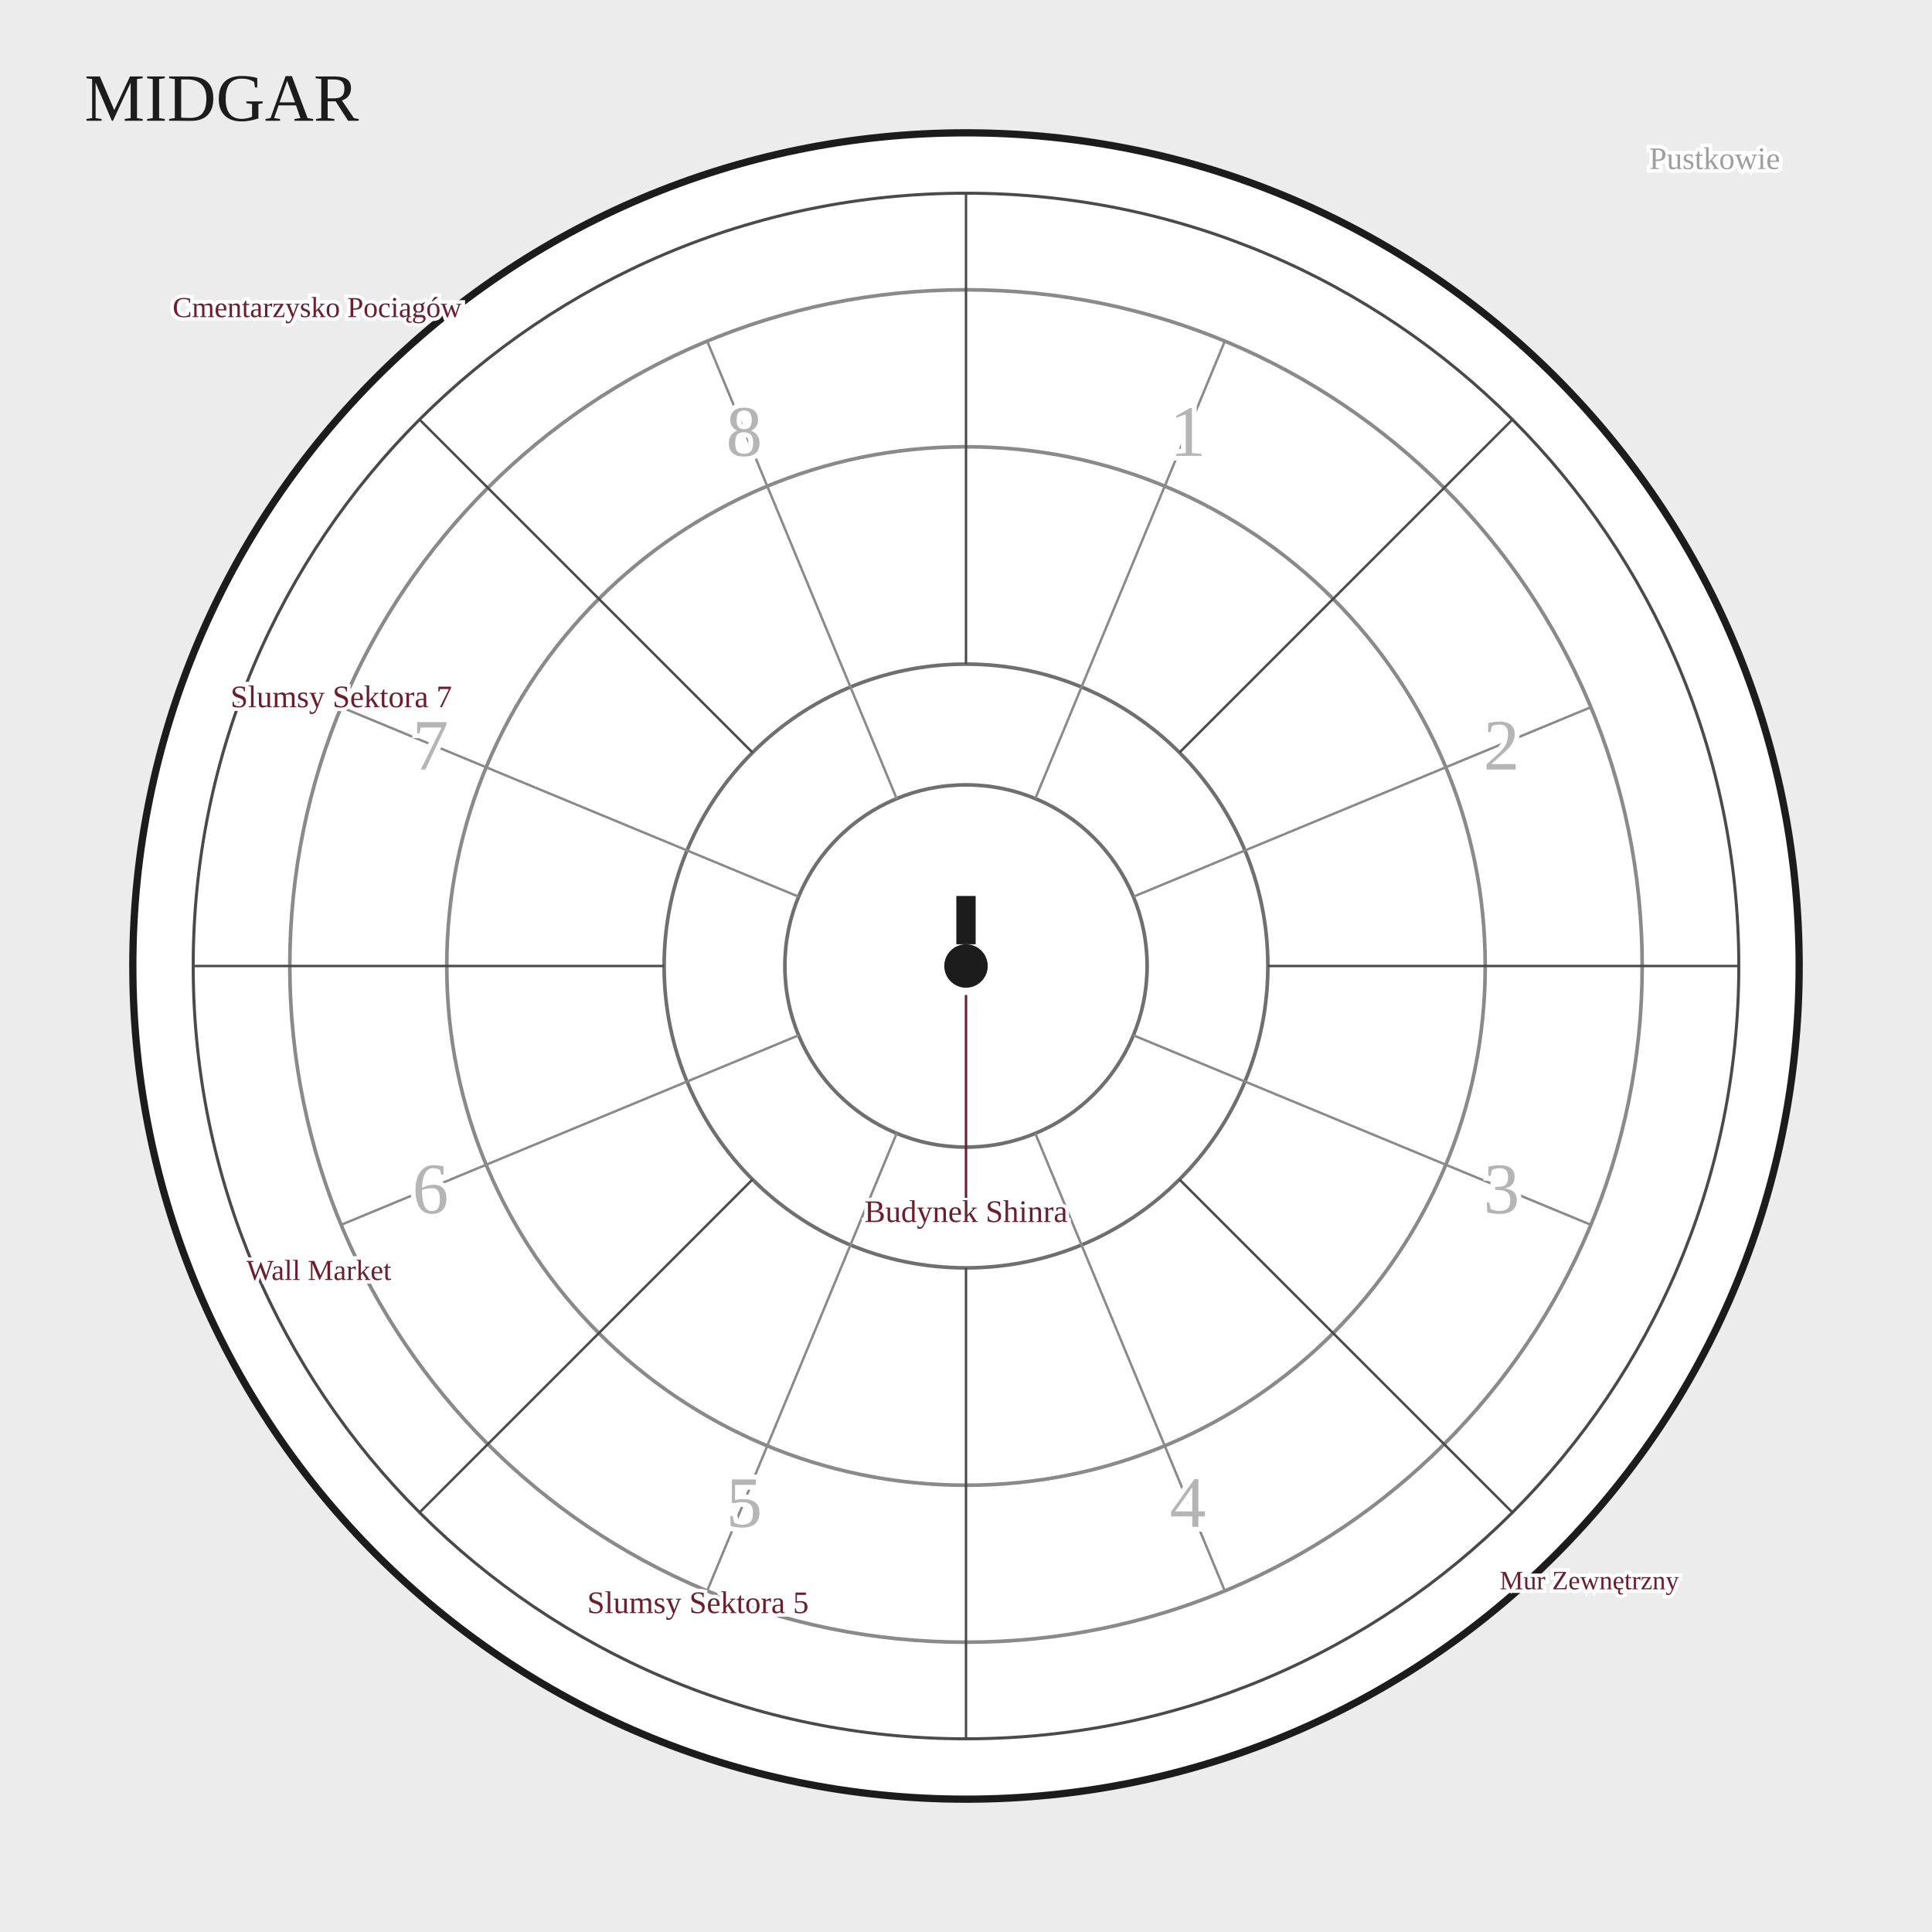
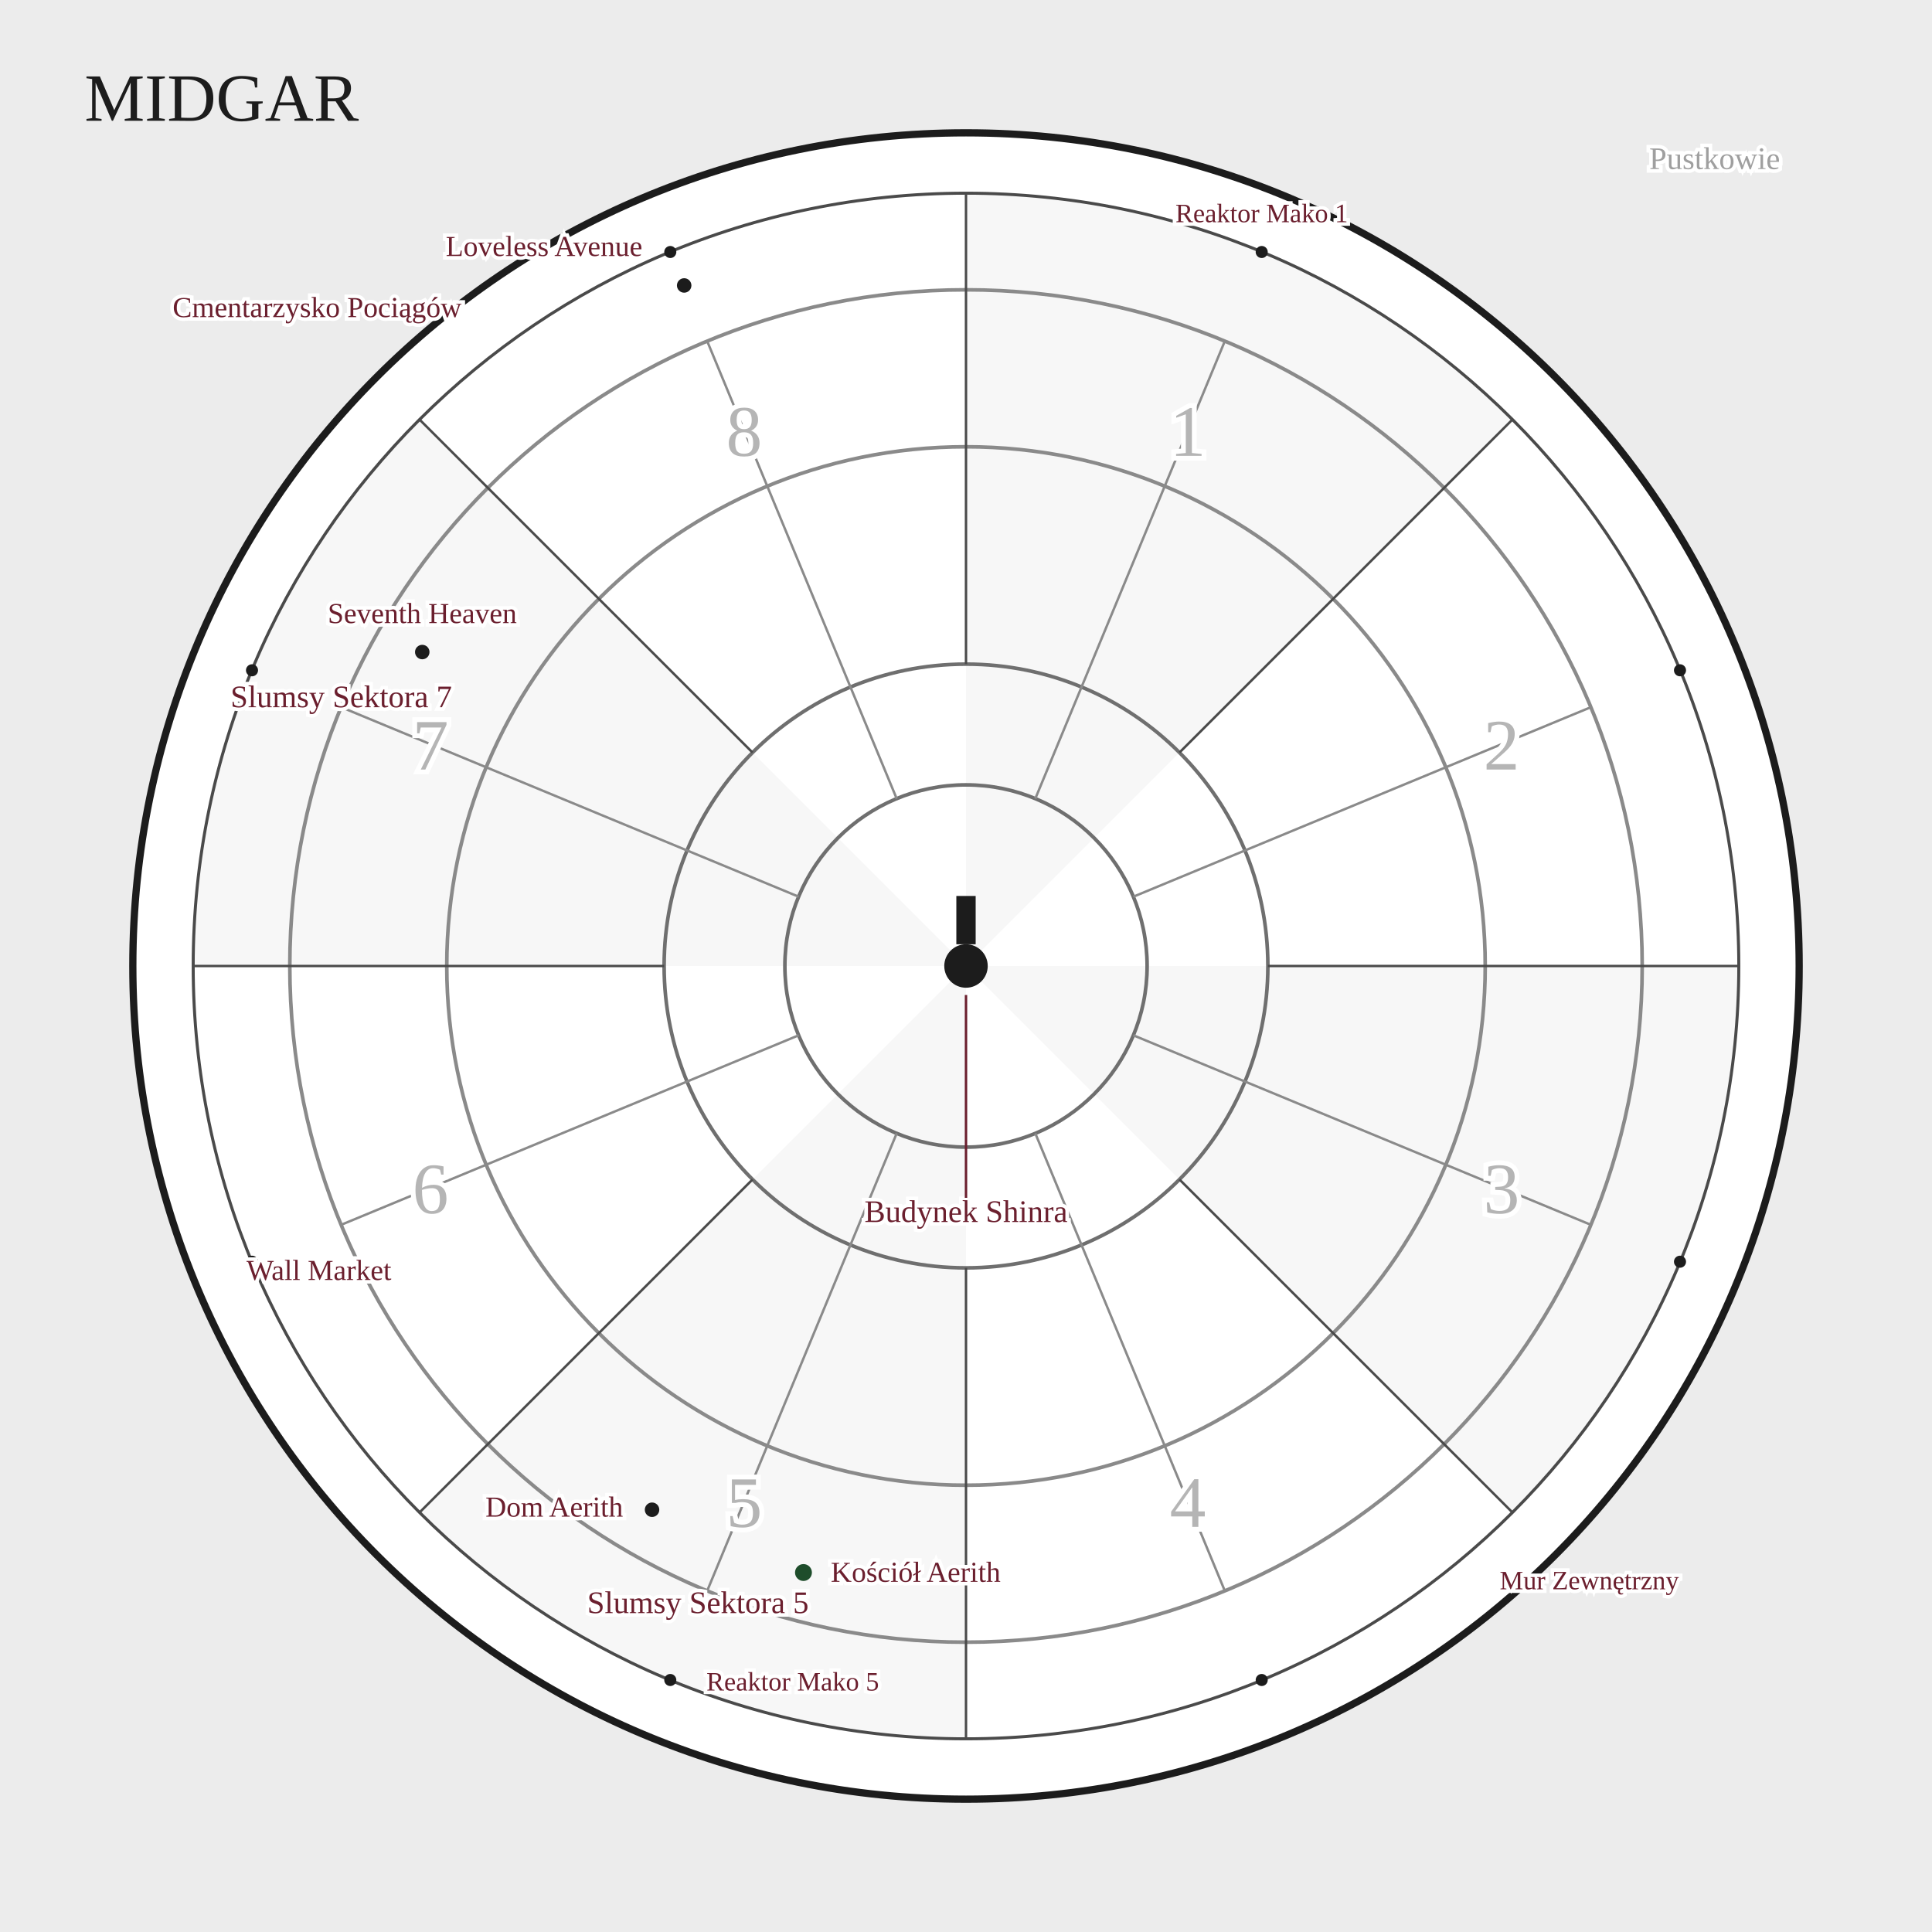
<svg xmlns="http://www.w3.org/2000/svg" viewBox="0 0 1600 1600" font-family="Georgia, 'Times New Roman', serif">
  <rect x="0" y="0" width="1600" height="1600" fill="#ececec" />
  <circle cx="800" cy="800" r="690" fill="#ffffff" stroke="none" />
+   <path d="M 800,800 L 800,160 A 640 640 0 0 1 1252.6,347.4 Z" fill="#f7f7f7" stroke="none" />
+   <path d="M 800,800 L 1440,800 A 640 640 0 0 1 1252.6,1252.6 Z" fill="#f7f7f7" stroke="none" />
+   <path d="M 800,800 L 800,1440 A 640 640 0 0 1 347.4,1252.6 Z" fill="#f7f7f7" stroke="none" />
+   <path d="M 800,800 L 160,800 A 640 640 0 0 1 347.4,347.4 Z" fill="#f7f7f7" stroke="none" />
  <circle cx="800" cy="800" r="690" fill="none" stroke="#1c1c1c" stroke-width="6" />
  <circle cx="800" cy="800" r="640" fill="none" stroke="#4a4a4a" stroke-width="2.5" />
  <circle cx="800" cy="800" r="560" fill="none" stroke="#8a8a8a" stroke-width="3" />
  <circle cx="800" cy="800" r="430" fill="none" stroke="#8a8a8a" stroke-width="3" />
  <circle cx="800" cy="800" r="250" fill="none" stroke="#6f6f6f" stroke-width="3" />
  <circle cx="800" cy="800" r="150" fill="none" stroke="#6f6f6f" stroke-width="3" />
  <path d="M 800,550 L 800,160" fill="none" stroke="#4a4a4a" stroke-width="2" />
  <path d="M 976.8,623.2 L 1252.6,347.4" fill="none" stroke="#4a4a4a" stroke-width="2" />
  <path d="M 1050,800 L 1440,800" fill="none" stroke="#4a4a4a" stroke-width="2" />
  <path d="M 976.8,976.8 L 1252.6,1252.6" fill="none" stroke="#4a4a4a" stroke-width="2" />
  <path d="M 800,1050 L 800,1440" fill="none" stroke="#4a4a4a" stroke-width="2" />
  <path d="M 623.2,976.8 L 347.4,1252.6" fill="none" stroke="#4a4a4a" stroke-width="2" />
  <path d="M 550,800 L 160,800" fill="none" stroke="#4a4a4a" stroke-width="2" />
  <path d="M 623.2,623.2 L 347.4,347.4" fill="none" stroke="#4a4a4a" stroke-width="2" />
  <path d="M 857.4,661.4 L 1014.3,282.6" fill="none" stroke="#8a8a8a" stroke-width="2" />
  <path d="M 938.6,742.6 L 1317.4,585.7" fill="none" stroke="#8a8a8a" stroke-width="2" />
  <path d="M 938.6,857.4 L 1317.4,1014.3" fill="none" stroke="#8a8a8a" stroke-width="2" />
  <path d="M 857.4,938.6 L 1014.3,1317.4" fill="none" stroke="#8a8a8a" stroke-width="2" />
  <path d="M 742.6,938.6 L 585.7,1317.4" fill="none" stroke="#8a8a8a" stroke-width="2" />
  <path d="M 661.4,857.4 L 282.6,1014.3" fill="none" stroke="#8a8a8a" stroke-width="2" />
  <path d="M 661.4,742.6 L 282.6,585.7" fill="none" stroke="#8a8a8a" stroke-width="2" />
  <path d="M 742.6,661.4 L 585.7,282.6" fill="none" stroke="#8a8a8a" stroke-width="2" />
  <circle cx="800" cy="800" r="18" fill="#1c1c1c" />
  <rect x="792" y="742" width="16" height="40" fill="#1c1c1c" />
+   <g fill="#1c1c1c">
+     <circle cx="1044.9" cy="208.7" r="5" />
+     <circle cx="1391.3" cy="555.1" r="5" />
+     <circle cx="1391.3" cy="1044.9" r="5" />
+     <circle cx="1044.9" cy="1391.3" r="5" />
+     <circle cx="555.1" cy="1391.3" r="5" />
+     <circle cx="208.7" cy="1044.9" r="5" />
+     <circle cx="208.7" cy="555.1" r="5" />
+     <circle cx="555.1" cy="208.7" r="5" />
+   </g>
+   <circle cx="349.7" cy="540" r="6" fill="#1c1c1c" />
+   <circle cx="665.4" cy="1302.3" r="7" fill="#1e4d2b" />
+   <circle cx="540" cy="1250.3" r="6" fill="#1c1c1c" />
+   <circle cx="566.6" cy="236.4" r="6" fill="#1c1c1c" />
  <g fill="#b5b5b5" font-size="60" text-anchor="middle" paint-order="stroke" stroke="#ffffff" stroke-width="8">
    <text x="983.7" y="377.5">1</text>
    <text x="1243.5" y="637.3">2</text>
    <text x="1243.5" y="1004.7">3</text>
    <text x="983.7" y="1264.5">4</text>
    <text x="616.3" y="1264.5">5</text>
    <text x="356.5" y="1004.7">6</text>
    <text x="356.5" y="637.3">7</text>
    <text x="616.3" y="377.5">8</text>
  </g>
  <g fill="#6b1f2e" font-size="26" text-anchor="middle" paint-order="stroke" stroke="#ffffff" stroke-width="6">
    <text x="800" y="1012">Budynek Shinra</text>
    <path d="M 800,992 L 800,824" fill="none" stroke="#6b1f2e" stroke-width="2" />
    <text x="282.6" y="585.7">Slumsy Sektora 7</text>
    <text x="578" y="1335.9">Slumsy Sektora 5</text>
    <text x="264.1" y="1060" font-size="24">Wall Market</text>
    <text x="262.6" y="262.6" font-size="24">Cmentarzysko Pociągów</text>
    <text x="1316.2" y="1316.2" font-size="22">Mur Zewnętrzny</text>
+     <text x="349.7" y="516" font-size="24">Seventh Heaven</text>
+     <text x="688" y="1310" font-size="24" text-anchor="start">Kościół Aerith</text>
+     <text x="516" y="1256" font-size="24" text-anchor="end">Dom Aerith</text>
+     <text x="532" y="212" font-size="24" text-anchor="end">Loveless Avenue</text>
+     <text x="1044.9" y="184" font-size="22">Reaktor Mako 1</text>
+     <text x="585" y="1400" font-size="22" text-anchor="start">Reaktor Mako 5</text>
  </g>
  <text x="1420" y="140" font-size="26" fill="#9f9f9f" text-anchor="middle" paint-order="stroke" stroke="#ffffff" stroke-width="6">Pustkowie</text>
  <text x="70" y="100" font-size="56" fill="#1c1c1c">MIDGAR</text>
</svg>
